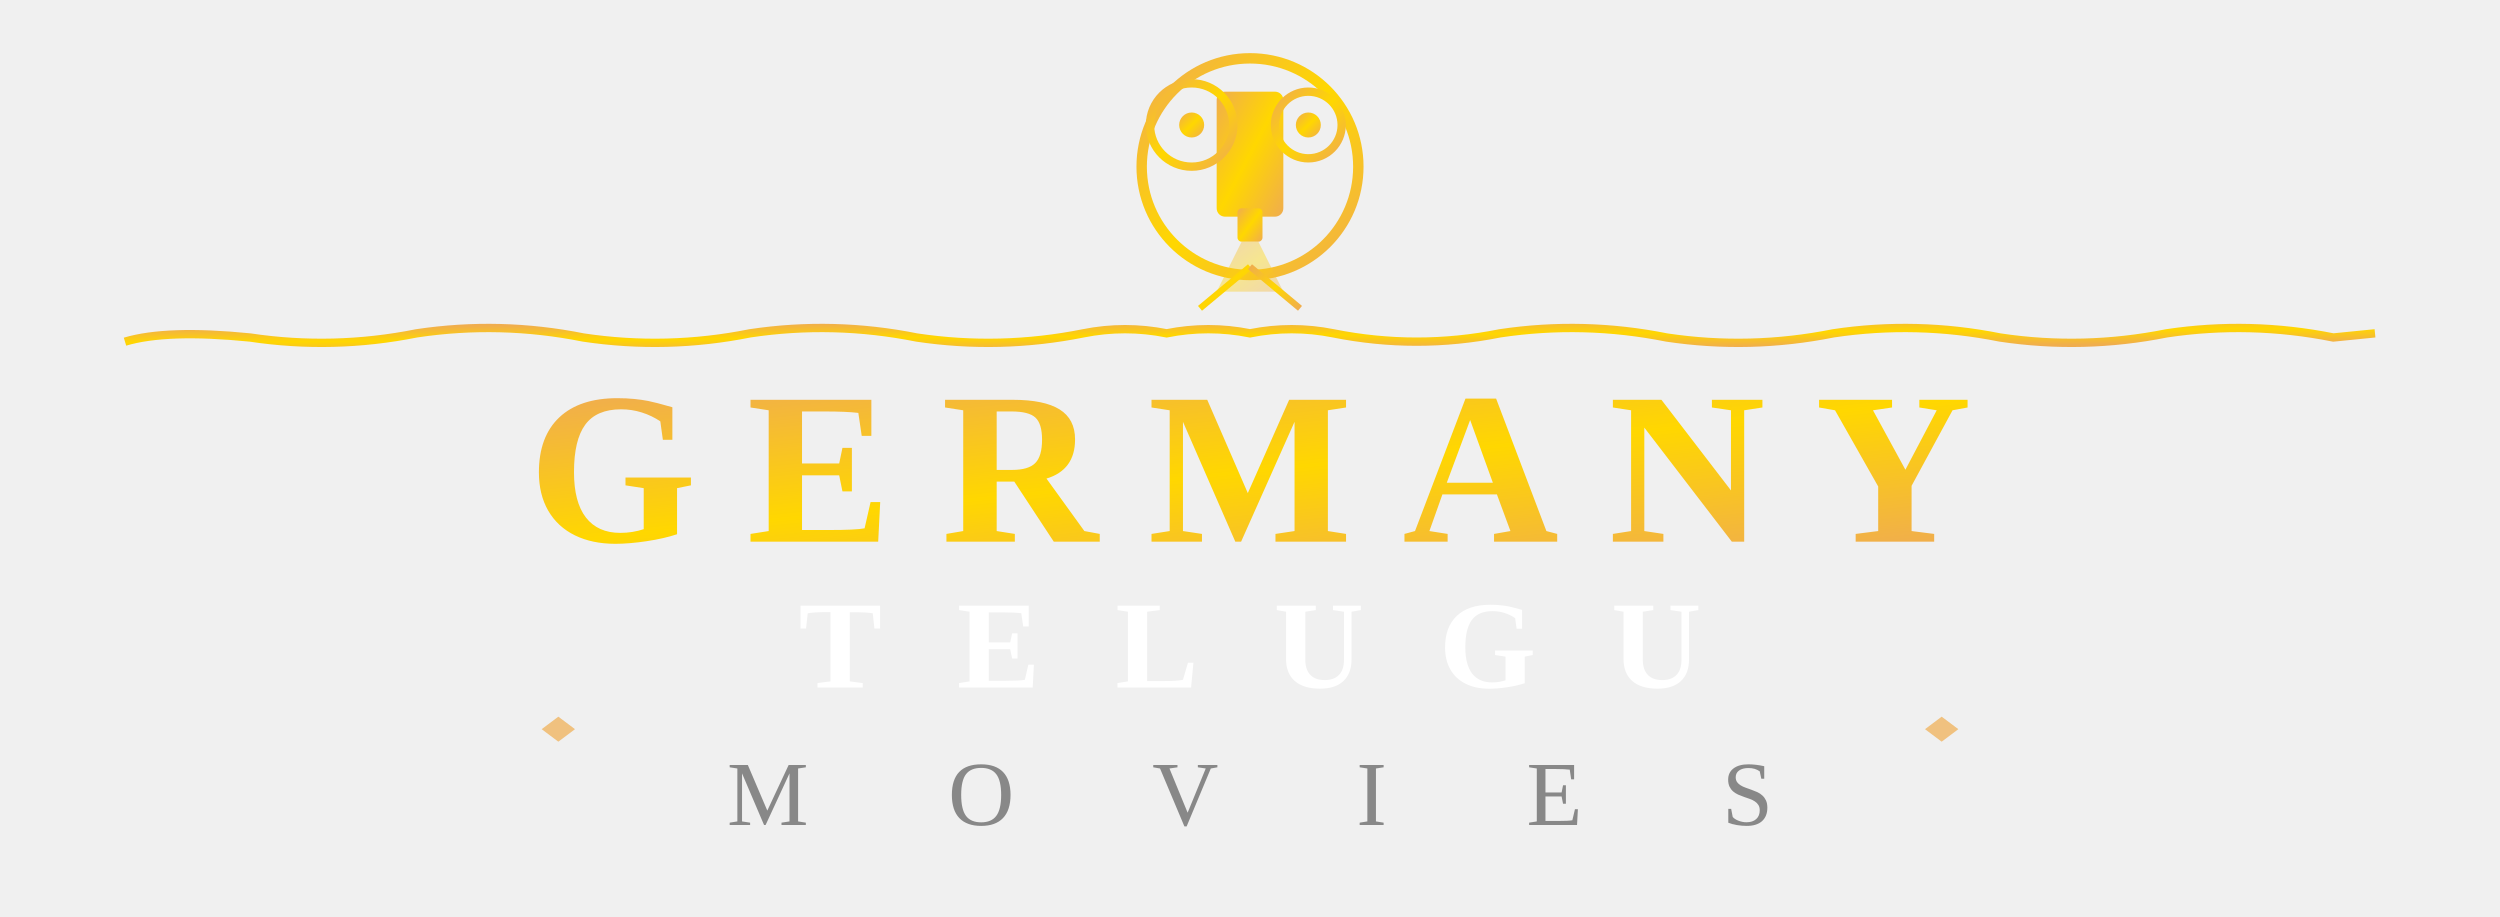
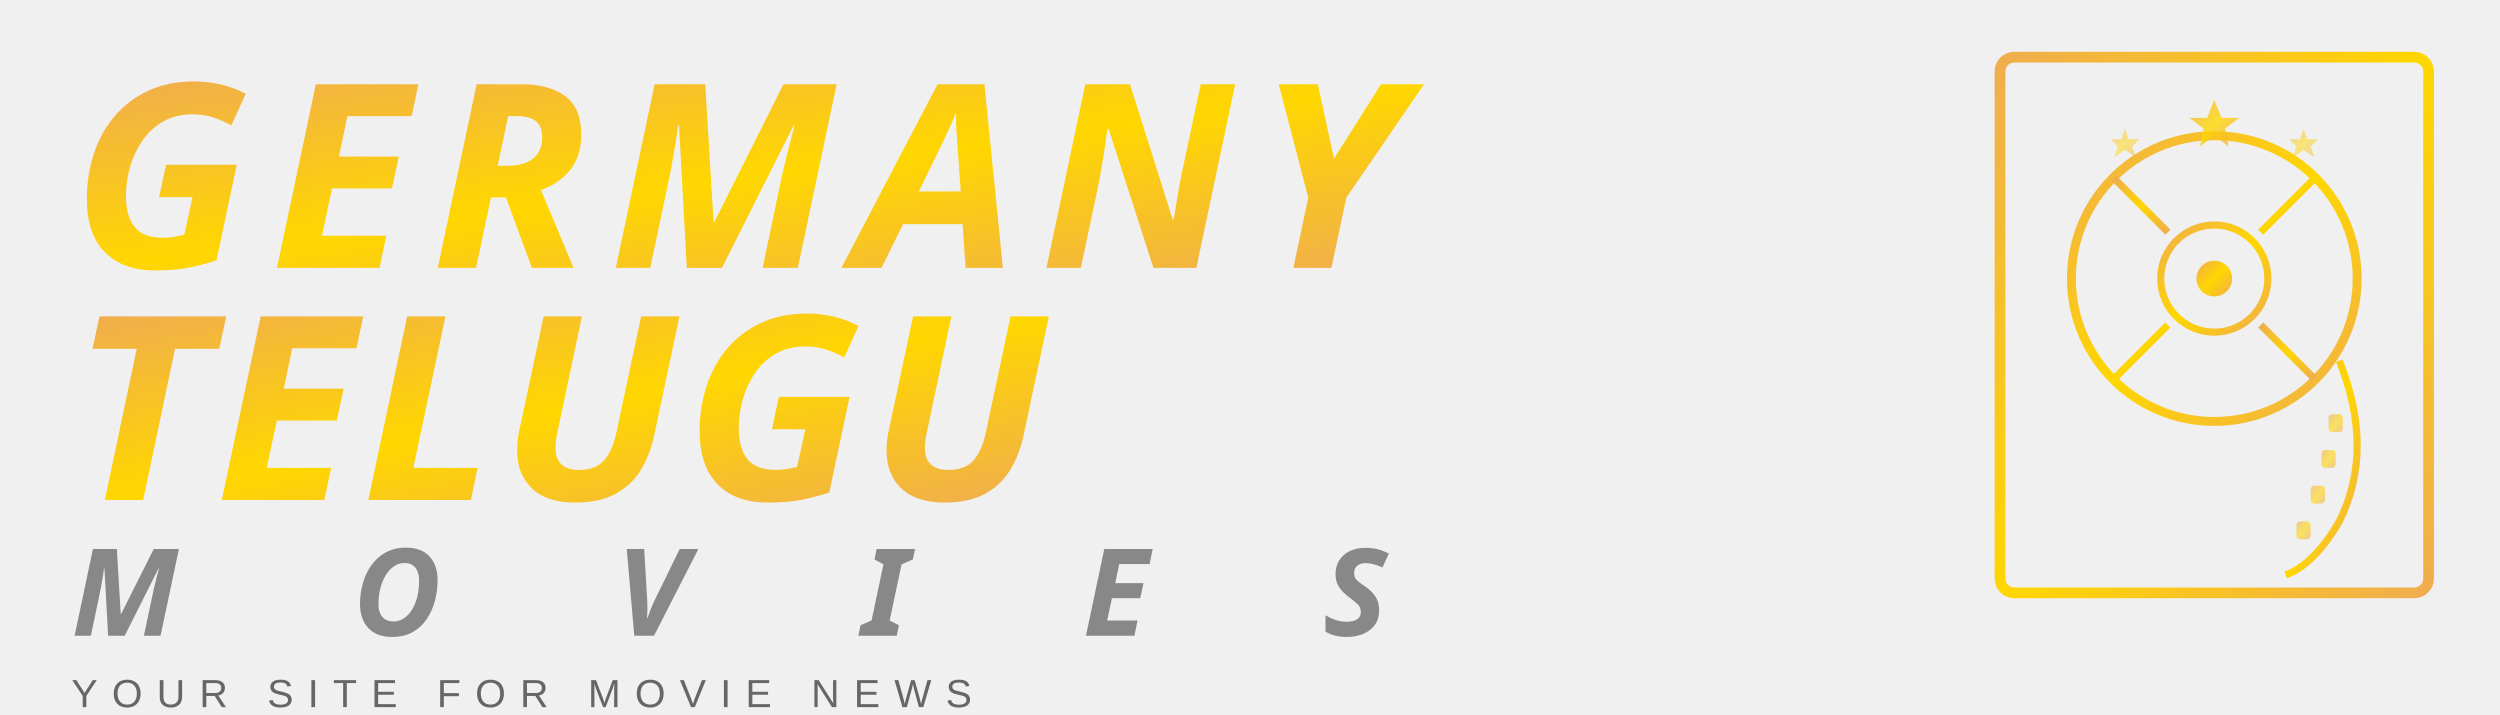
- <svg xmlns="http://www.w3.org/2000/svg" viewBox="0 0 600 220">
+ <svg xmlns="http://www.w3.org/2000/svg" viewBox="0 0 700 200">
  <defs>
    <linearGradient id="gold" x1="0%" y1="0%" x2="100%" y2="100%">
      <stop offset="0%" style="stop-color:#f0ad4e" />
      <stop offset="50%" style="stop-color:#ffd700" />
      <stop offset="100%" style="stop-color:#f0ad4e" />
    </linearGradient>
  </defs>
-   <g transform="translate(300, 12)" fill="url(#gold)">
-     <circle cx="0" cy="28" r="26" fill="none" stroke="url(#gold)" stroke-width="2.5" />
-     <rect x="-8" y="10" width="16" height="30" rx="2" />
-     <circle cx="-14" cy="18" r="10" fill="none" stroke="url(#gold)" stroke-width="2" />
-     <circle cx="-14" cy="18" r="3" />
-     <circle cx="14" cy="18" r="8" fill="none" stroke="url(#gold)" stroke-width="2" />
-     <circle cx="14" cy="18" r="3" />
-     <rect x="-3" y="38" width="6" height="8" rx="1" />
-     <polygon points="-2,46 2,46 8,58 -8,58" opacity="0.4" />
-     <line x1="0" y1="46" x2="0" y2="56" stroke="url(#gold)" stroke-width="2" />
-     <line x1="0" y1="52" x2="-12" y2="62" stroke="url(#gold)" stroke-width="1.5" />
-     <line x1="0" y1="52" x2="12" y2="62" stroke="url(#gold)" stroke-width="1.5" />
+   <g transform="translate(560, 16)">
+     <rect x="0" y="0" width="120" height="150" rx="4" fill="none" stroke="url(#gold)" stroke-width="3" />
+     <line x1="30" y1="0" x2="30" y2="-12" stroke="url(#gold)" stroke-width="3" />
+     <line x1="90" y1="0" x2="90" y2="-12" stroke="url(#gold)" stroke-width="3" />
+     <line x1="30" y1="-12" x2="90" y2="-12" stroke="url(#gold)" stroke-width="3" />
+     <circle cx="60" cy="62" r="40" fill="none" stroke="url(#gold)" stroke-width="2.5" />
+     <circle cx="60" cy="62" r="15" fill="none" stroke="url(#gold)" stroke-width="2" />
+     <circle cx="60" cy="62" r="5" fill="url(#gold)" />
+     <line x1="60" y1="22" x2="60" y2="47" stroke="url(#gold)" stroke-width="2" />
+     <line x1="60" y1="77" x2="60" y2="102" stroke="url(#gold)" stroke-width="2" />
+     <line x1="20" y1="62" x2="45" y2="62" stroke="url(#gold)" stroke-width="2" />
+     <line x1="75" y1="62" x2="100" y2="62" stroke="url(#gold)" stroke-width="2" />
+     <line x1="32" y1="34" x2="47" y2="49" stroke="url(#gold)" stroke-width="2" />
+     <line x1="73" y1="75" x2="88" y2="90" stroke="url(#gold)" stroke-width="2" />
+     <line x1="88" y1="34" x2="73" y2="49" stroke="url(#gold)" stroke-width="2" />
+     <line x1="47" y1="75" x2="32" y2="90" stroke="url(#gold)" stroke-width="2" />
+     <path d="M 95,85 Q 105,110 95,130 Q 88,142 80,145" fill="none" stroke="url(#gold)" stroke-width="2" />
+     <rect x="92" y="100" width="4" height="5" rx="1" fill="url(#gold)" opacity="0.6" />
+     <rect x="90" y="110" width="4" height="5" rx="1" fill="url(#gold)" opacity="0.6" />
+     <rect x="87" y="120" width="4" height="5" rx="1" fill="url(#gold)" opacity="0.6" />
+     <rect x="83" y="130" width="4" height="5" rx="1" fill="url(#gold)" opacity="0.6" />
+     <polygon points="60,12 62,17 67,17 63,20 64,25 60,22 56,25 57,20 53,17 58,17" fill="url(#gold)" opacity="0.8" />
+     <polygon points="35,20 36,23 39,23 37,25 38,28 35,26 32,28 33,25 31,23 34,23" fill="url(#gold)" opacity="0.5" />
+     <polygon points="85,20 86,23 89,23 87,25 88,28 85,26 82,28 83,25 81,23 84,23" fill="url(#gold)" opacity="0.5" />
  </g>
-   <path d="M 30,82 Q 40,79 60,81 Q 80,84 100,80 Q 120,77 140,81 Q 160,84 180,80 Q 200,77 220,81 Q 240,84 260,80 Q 270,78 280,80 Q 290,78 300,80 Q 310,78 320,80 Q 340,84 360,80 Q 380,77 400,81 Q 420,84 440,80 Q 460,77 480,81 Q 500,84 520,80 Q 540,77 560,81 L 570,80" fill="none" stroke="url(#gold)" stroke-width="2" />
-   <text x="300" y="130" text-anchor="middle" font-family="'Cinzel', 'Times New Roman', Georgia, serif" font-weight="900" font-size="52" fill="url(#gold)" letter-spacing="12">GERMANY</text>
-   <text x="300" y="165" text-anchor="middle" font-family="'Cinzel', 'Times New Roman', Georgia, serif" font-weight="700" font-size="30" fill="#ffffff" letter-spacing="18">TELUGU</text>
-   <line x1="140" y1="175" x2="460" y2="175" stroke="url(#gold)" stroke-width="1" opacity="0.6" />
-   <text x="300" y="198" text-anchor="middle" font-family="'Cinzel', 'Times New Roman', Georgia, serif" font-weight="400" font-size="22" fill="#888" letter-spacing="14">M O V I E S</text>
-   <polygon points="130,175 134,172 138,175 134,178" fill="#f0ad4e" opacity="0.7" />
-   <polygon points="462,175 466,172 470,175 466,178" fill="#f0ad4e" opacity="0.7" />
+   <text x="20" y="75" font-family="'Cinzel', 'Impact', 'Arial Black', sans-serif" font-weight="900" font-size="72" fill="url(#gold)" letter-spacing="6" font-style="italic">GERMANY</text>
+   <text x="20" y="140" font-family="'Cinzel', 'Impact', 'Arial Black', sans-serif" font-weight="900" font-size="72" fill="url(#gold)" letter-spacing="2" font-style="italic">TELUGU</text>
+   <line x1="20" y1="152" x2="530" y2="152" stroke="url(#gold)" stroke-width="1.5" opacity="0.5" />
+   <text x="20" y="178" font-family="'Cinzel', 'Impact', 'Arial Black', sans-serif" font-weight="900" font-size="34" fill="#888" letter-spacing="20" font-style="italic">M O V I E S</text>
+   <text x="20" y="198" font-family="Arial, sans-serif" font-size="11" fill="#666" letter-spacing="4">YOUR SITE FOR MOVIE NEWS</text>
</svg>
